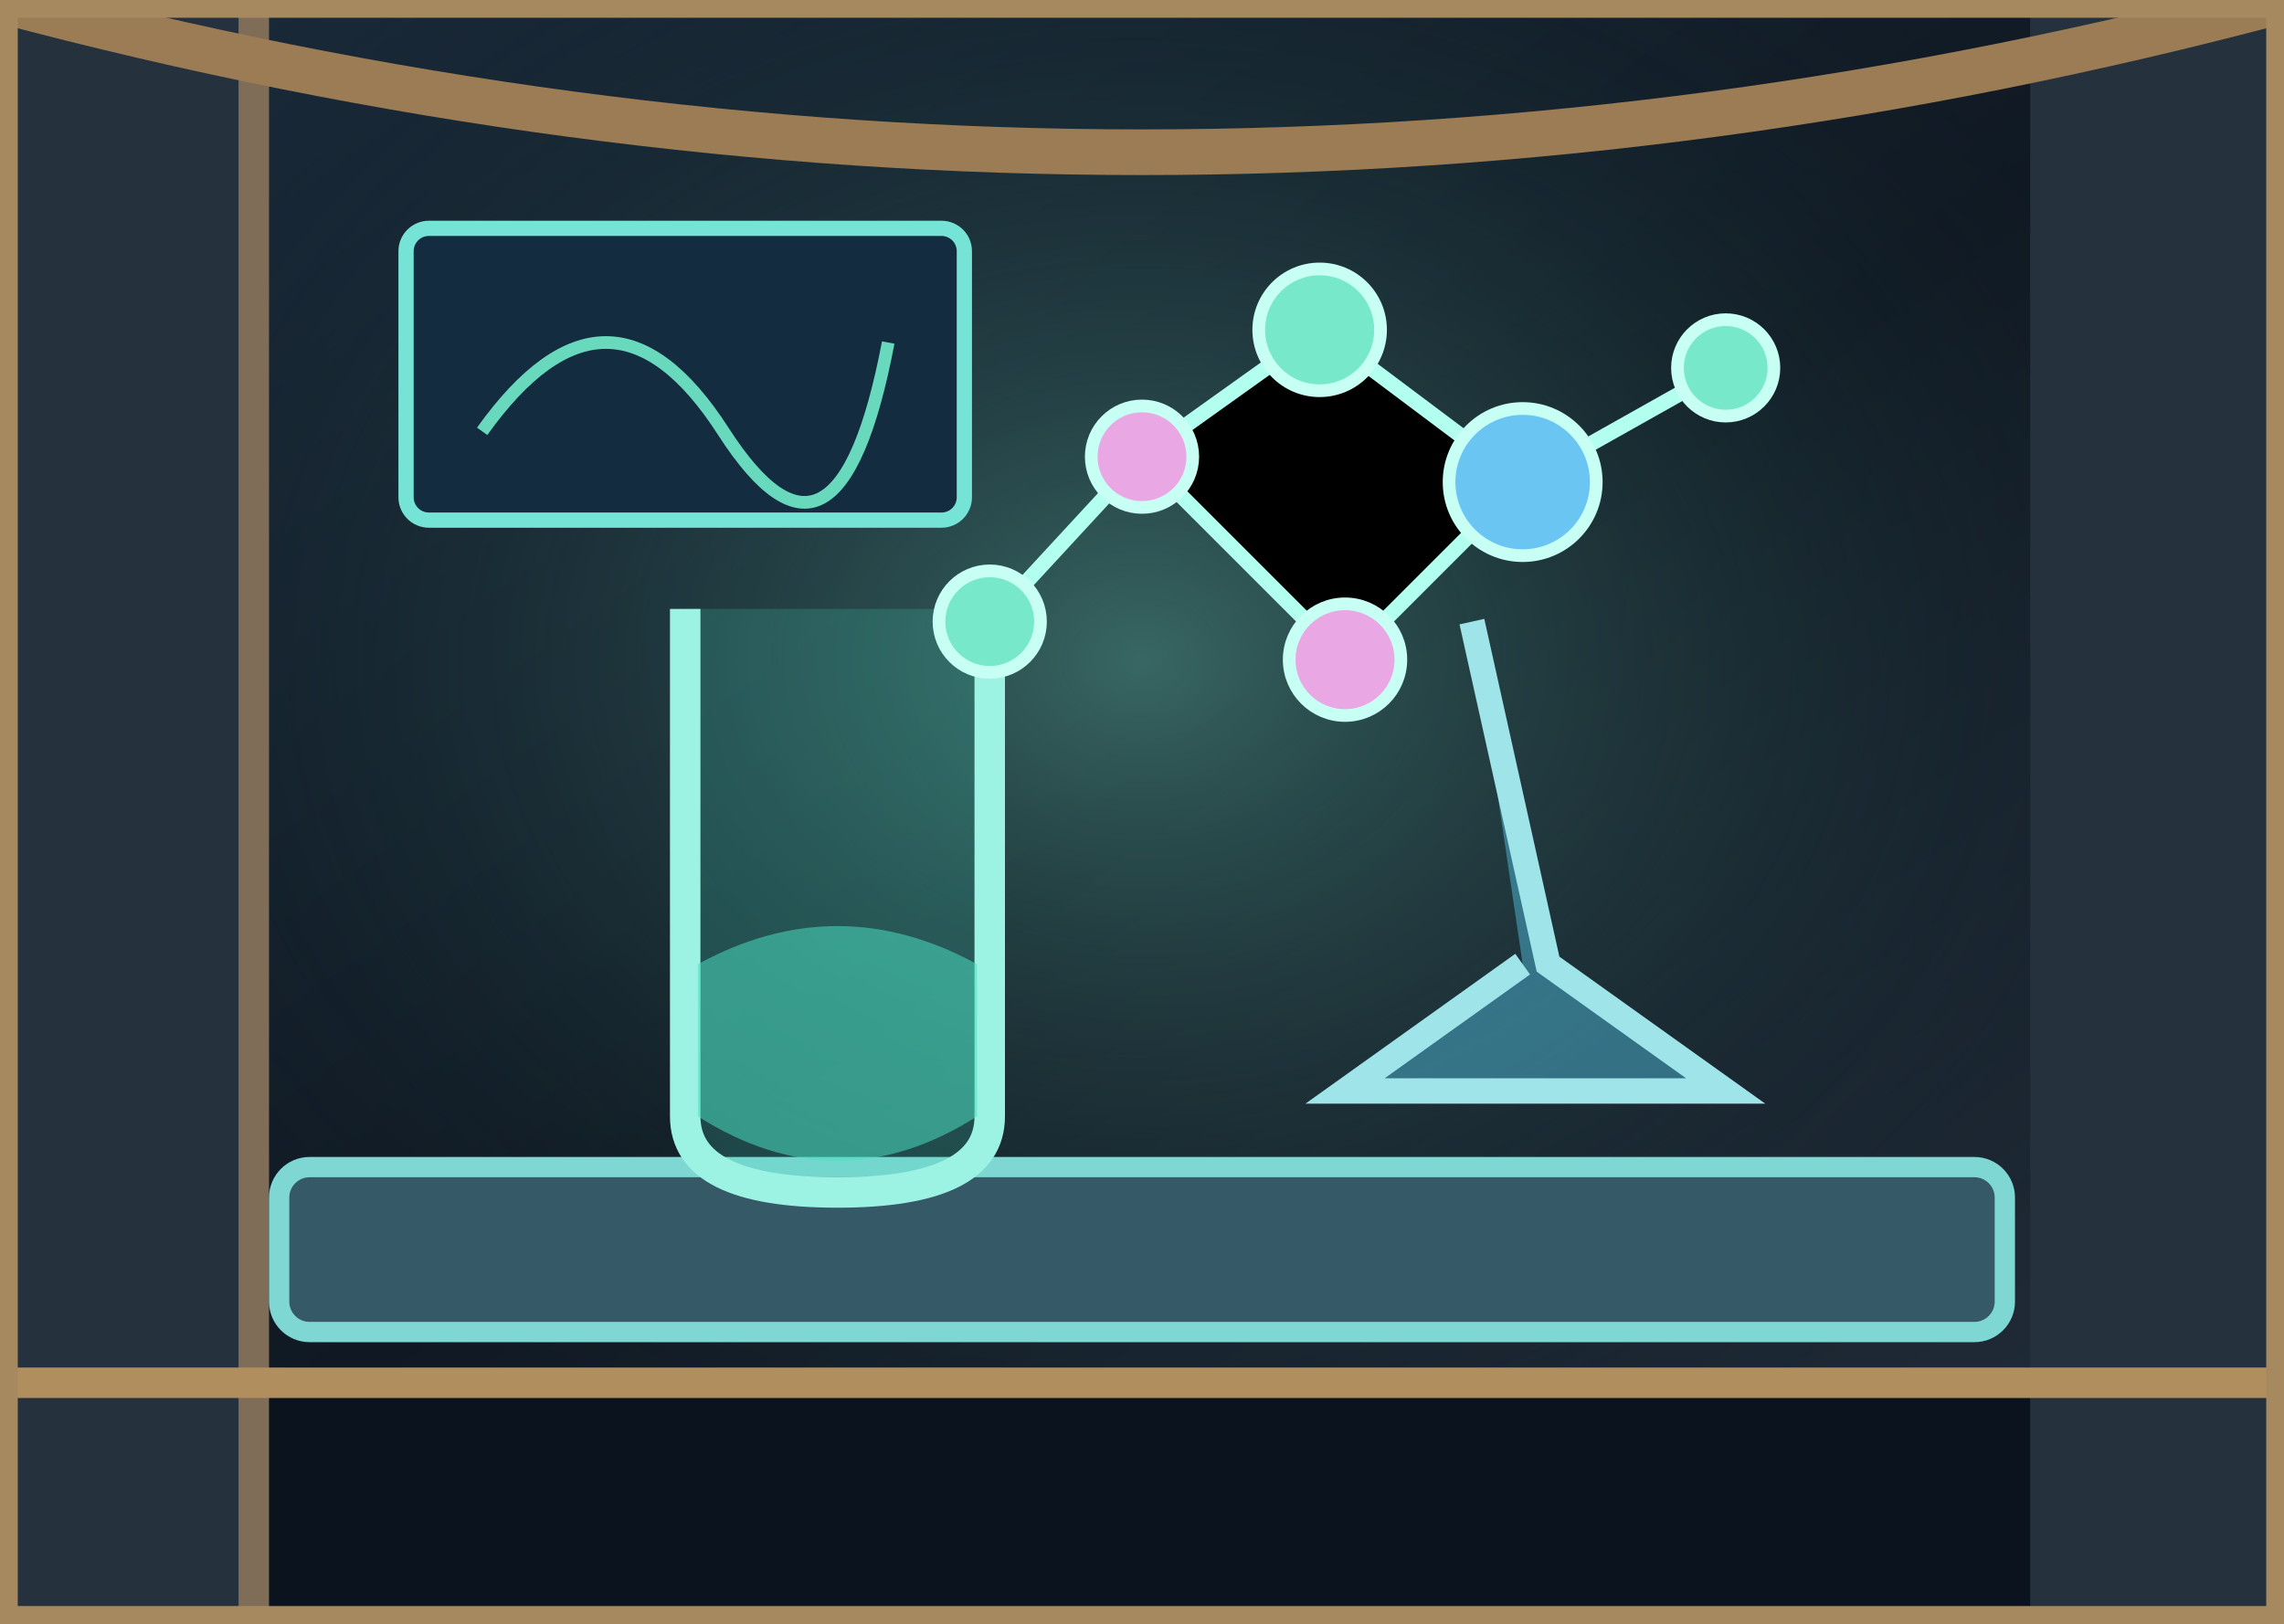
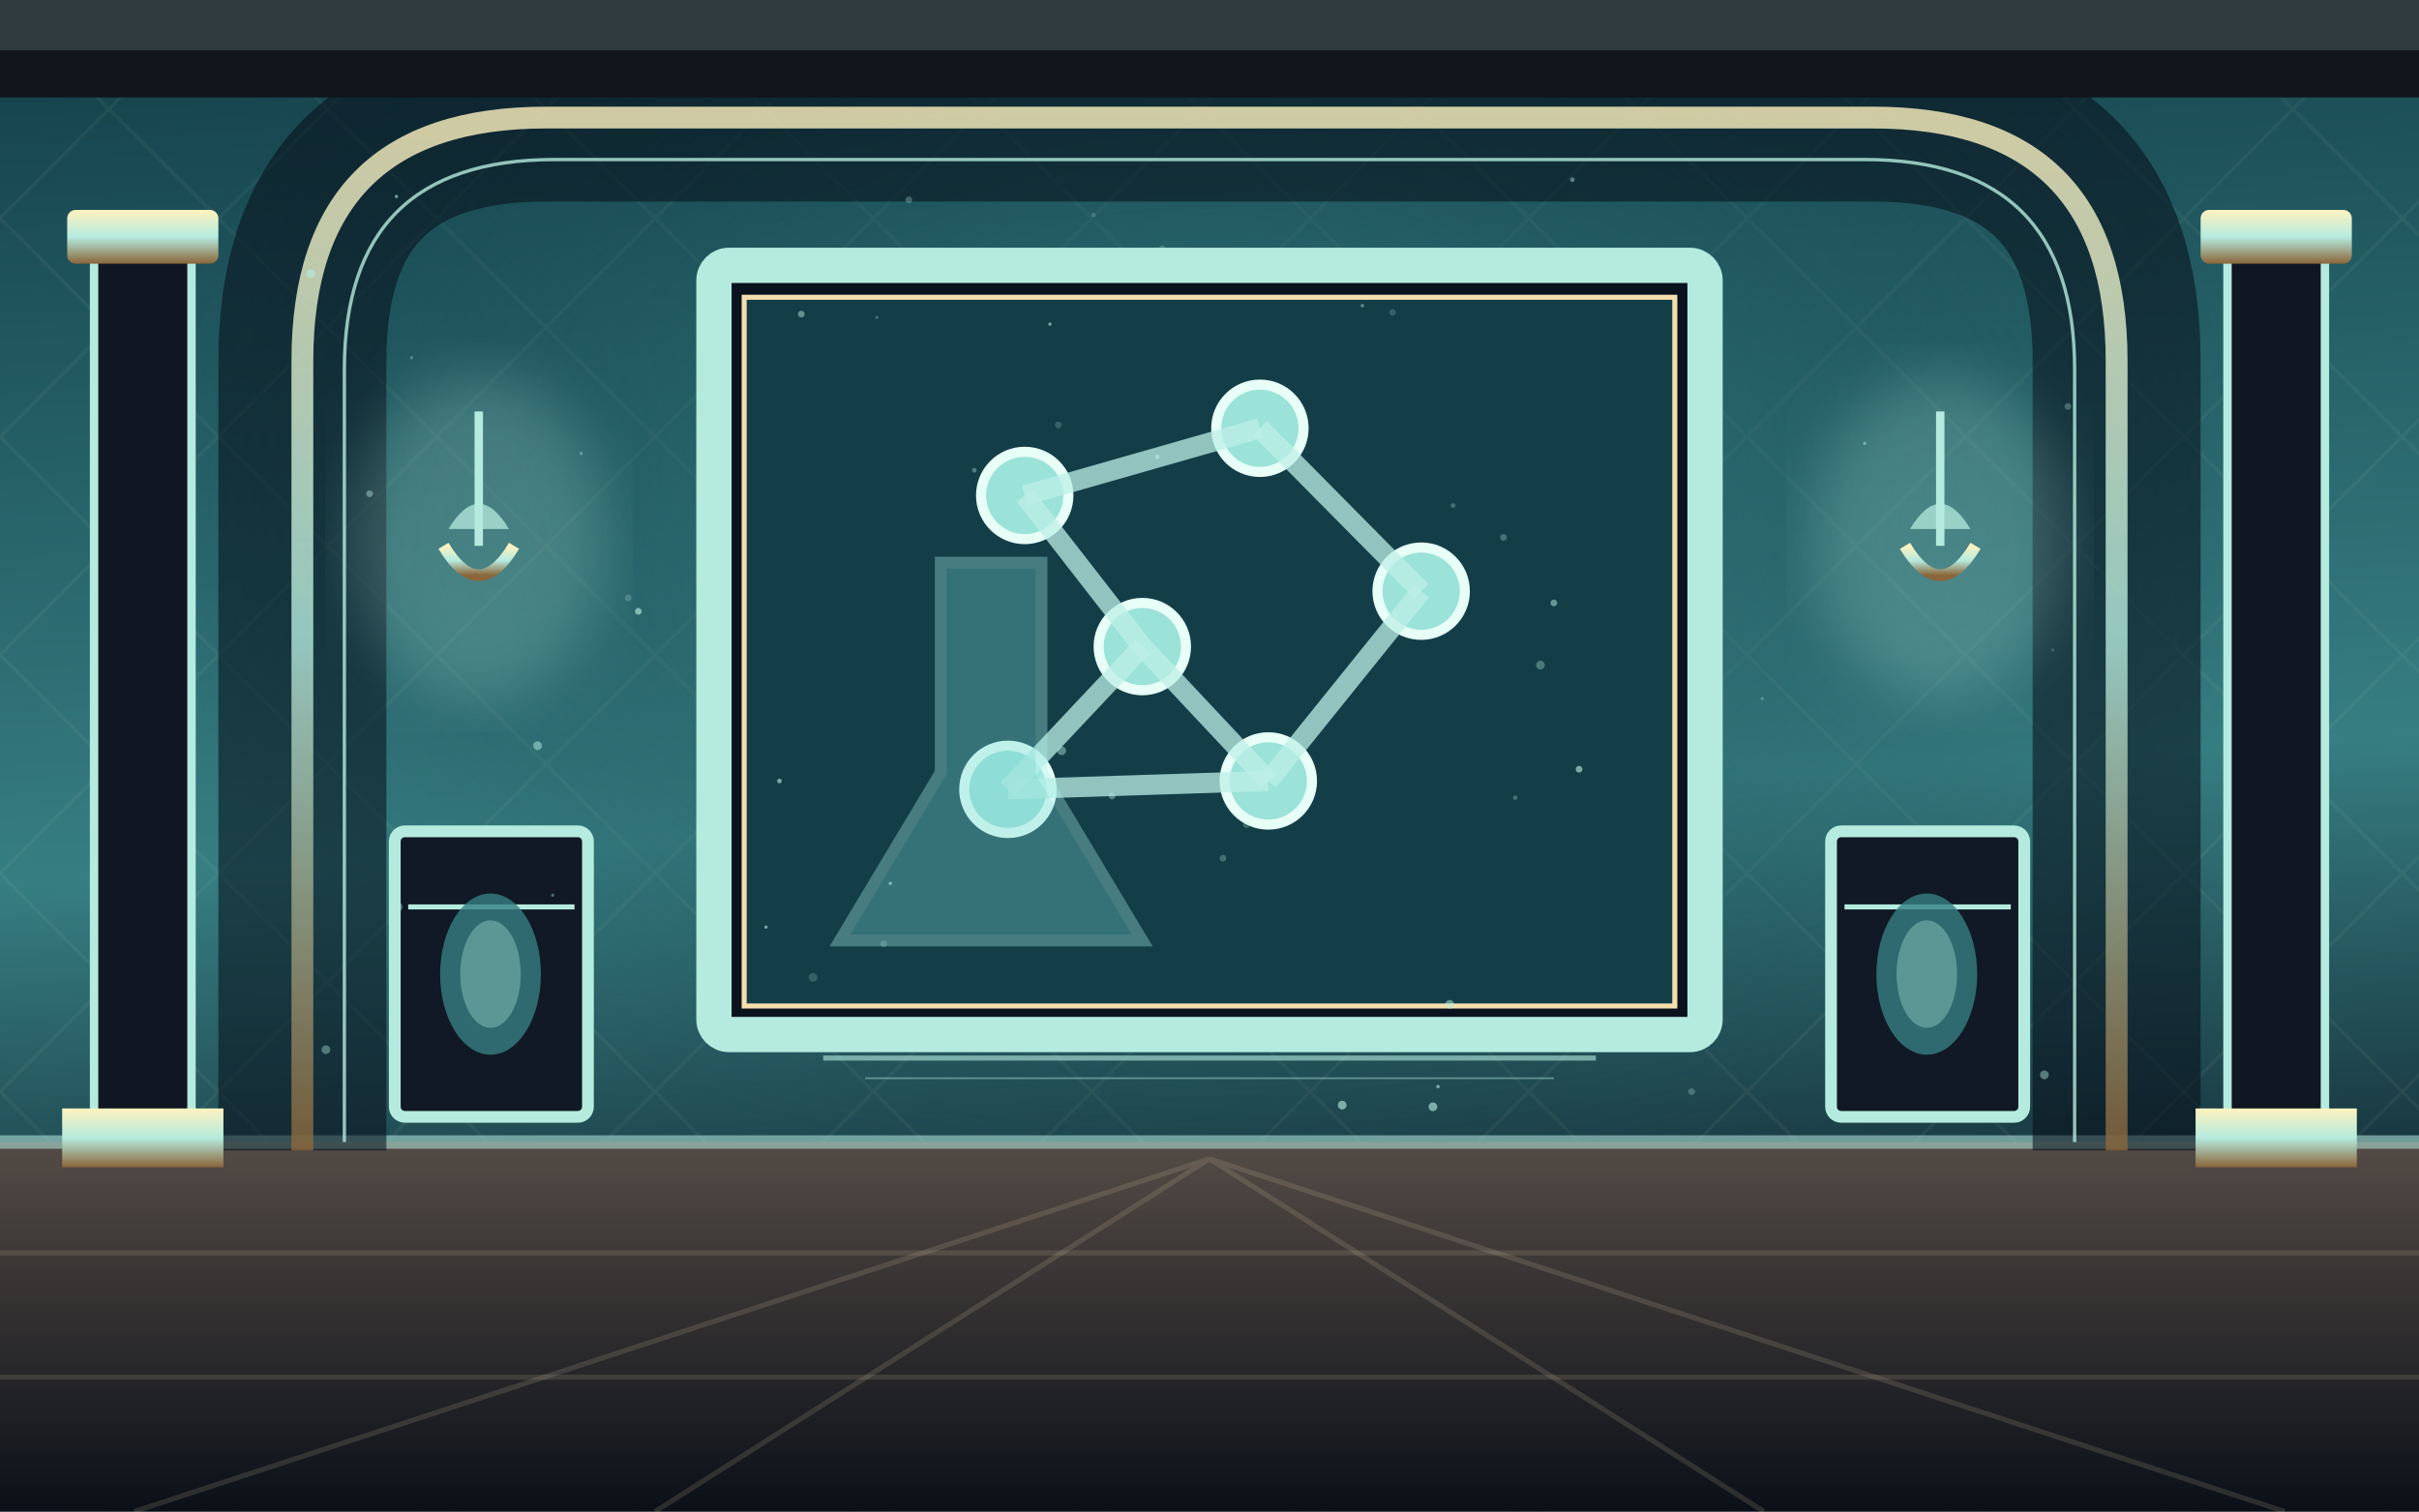
- <svg xmlns="http://www.w3.org/2000/svg" viewBox="0 0 900 640">
+ <svg xmlns="http://www.w3.org/2000/svg" viewBox="0 0 1440 900">
  <defs>
-     <radialGradient id="gl">
-       <stop stop-color="#6ed0b8" stop-opacity=".42" />
-       <stop offset="1" stop-color="#06121e" stop-opacity="0" />
+     <radialGradient id="light">
+       <stop stop-color="#367e82" stop-opacity=".78" />
+       <stop offset="1" stop-color="#133e48" stop-opacity="0" />
    </radialGradient>
-     <linearGradient id="wall" x2="1" y2="1">
-       <stop stop-color="#1a2b3a" />
-       <stop offset=".5" stop-color="#101923" />
-       <stop offset="1" stop-color="#24303d" />
+     <linearGradient id="wall" x2=".1" y2="1">
+       <stop stop-color="#133e48" />
+       <stop offset=".58" stop-color="#367e82" />
+       <stop offset="1" stop-color="#080f1b" />
    </linearGradient>
+     <linearGradient id="floor" x2="0" y2="1">
+       <stop stop-color="#544b45" />
+       <stop offset="1" stop-color="#0b1018" />
+     </linearGradient>
+     <linearGradient id="gold" x2="0" y2="1">
+       <stop stop-color="#fff2bf" />
+       <stop offset=".5" stop-color="#b5ebde" />
+       <stop offset="1" stop-color="#8a663a" />
+     </linearGradient>
+     <filter id="glow">
+       <feGaussianBlur stdDeviation="17" />
+     </filter>
+     <filter id="shadow">
+       <feGaussianBlur stdDeviation="10" />
+     </filter>
+     <pattern id="marble" width="130" height="130" patternUnits="userSpaceOnUse">
+       <path d="M0 0L130 130M130 0L0 130" stroke="#fff7d5" opacity=".05" stroke-width="2" />
+     </pattern>
  </defs>
-   <rect width="900" height="640" fill="url(#wall)" />
-   <ellipse cx="450" cy="260" rx="450" ry="360" fill="url(#gl)" />
-   <path d="M0 550L900 550L900 640L0 640Z" fill="#0a131e" />
-   <path d="M0 0L100 0L100 640L0 640M800 0L900 0L900 640L800 640" fill="#25313d" stroke="#806d58" stroke-width="12" />
-   <path d="M0 0Q450 120 900 0" fill="none" stroke="#9b7c54" stroke-width="18" />
-   <rect x="110" y="460" width="680" height="65" rx="12" fill="#355967" stroke="#7ed7d2" stroke-width="8" />
-   <path d="M270 240L270 440Q270 470 330 470Q390 470 390 440L390 240" fill="#46d9c033" stroke="#9df3e3" stroke-width="12" />
-   <path d="M275 380Q330 350 385 380L385 440Q330 475 275 440Z" fill="#4ce0c188" />
-   <path d="M580 245L610 380L680 430L530 430L600 380" fill="#5cdbff66" stroke="#9fe4e8" stroke-width="10" />
-   <g stroke="#b2fff0" stroke-width="6">
-     <path d="M450 180L520 130L600 190L530 260L450 180L390 245" />
-     <path d="M600 190L680 145" />
-   </g>
-   <circle cx="450" cy="180" r="20" fill="#e9a7e3" stroke="#c7fff5" stroke-width="5" />
-   <circle cx="520" cy="130" r="24" fill="#77e9ca" stroke="#c7fff5" stroke-width="5" />
-   <circle cx="600" cy="190" r="29" fill="#6bc5f2" stroke="#c7fff5" stroke-width="5" />
-   <circle cx="530" cy="260" r="22" fill="#e9a7e3" stroke="#c7fff5" stroke-width="5" />
-   <circle cx="390" cy="245" r="20" fill="#77e9ca" stroke="#c7fff5" stroke-width="5" />
-   <circle cx="680" cy="145" r="19" fill="#77e9ca" stroke="#c7fff5" stroke-width="5" />
-   <rect x="160" y="90" width="220" height="115" rx="9" fill="#142c40" stroke="#76e3d7" stroke-width="6" />
-   <path d="M190 170Q240 100 285 170T350 135" fill="none" stroke="#69d9bd" stroke-width="5" />
-   <path d="M0 545L900 545" stroke="#b08e5e" stroke-width="12" />
-   <rect x="0" y="0" width="900" height="640" fill="none" stroke="#a78960" stroke-width="14" />
+   <rect width="1440" height="900" fill="url(#wall)" />
+   <rect width="1440" height="900" fill="url(#marble)" />
+   <ellipse cx="720" cy="290" rx="660" ry="420" fill="url(#light)" />
+   <path d="M0 680L1440 680 1440 900H0Z" fill="url(#floor)" />
+   <path d="M0 680L1440 680" stroke="#b5ebde" opacity=".55" stroke-width="8" />
+   <path d="M720 690L80 900M720 690L1360 900M720 690L390 900M720 690L1050 900" stroke="#e6d3ac" opacity=".15" stroke-width="3" />
+   <path d="M0 820H1440M0 746H1440" stroke="#e6d3ac" opacity=".14" stroke-width="3" />
+   <path d="M180 685V215Q180 70 325 70H1115Q1260 70 1260 215V685" fill="none" stroke="#060d17" stroke-width="100" opacity=".55" />
+   <path d="M180 685V215Q180 70 325 70H1115Q1260 70 1260 215V685" fill="none" stroke="url(#gold)" stroke-width="13" opacity=".8" />
+   <path d="M205 680V220Q205 95 330 95H1110Q1235 95 1235 220V680" fill="none" stroke="#b5ebde" stroke-width="2" opacity=".8" />
+   <path d="M0 0H1440V58H0Z" fill="#10141b" />
+   <path d="M0 58H1440" stroke="url(#gold)" stroke-width="10" />
+   <path d="M0 0H1440V30H0Z" fill="#b5ebde" opacity=".18" />
+   <rect x="56" y="130" width="58" height="555" fill="#101722" stroke="#b5ebde" stroke-width="5" />
+   <rect x="40" y="125" width="90" height="32" rx="5" fill="url(#gold)" />
+   <rect x="37" y="660" width="96" height="35" fill="url(#gold)" />
+   <rect x="1326" y="130" width="58" height="555" fill="#101722" stroke="#b5ebde" stroke-width="5" />
+   <rect x="1310" y="125" width="90" height="32" rx="5" fill="url(#gold)" />
+   <rect x="1307" y="660" width="96" height="35" fill="url(#gold)" />
+   <ellipse cx="285" cy="320" rx="76" ry="96" fill="#b5ebde" opacity=".22" filter="url(#glow)" />
+   <path d="M285 245V325" stroke="#b5ebde" stroke-width="5" />
+   <path d="M264 325Q285 360 306 325" fill="none" stroke="url(#gold)" stroke-width="7" />
+   <path d="M267 315Q285 285 303 315" fill="#b5ebde" opacity=".75" />
+   <ellipse cx="1155" cy="320" rx="76" ry="96" fill="#b5ebde" opacity=".22" filter="url(#glow)" />
+   <path d="M1155 245V325" stroke="#b5ebde" stroke-width="5" />
+   <path d="M1134 325Q1155 360 1176 325" fill="none" stroke="url(#gold)" stroke-width="7" />
+   <path d="M1137 315Q1155 285 1173 315" fill="#b5ebde" opacity=".75" />
+   <rect x="425" y="158" width="590" height="458" rx="9" fill="#0a121e" stroke="#b5ebde" stroke-width="21" />
+   <rect x="443" y="177" width="554" height="422" fill="#133e48" stroke="#f6dfad" stroke-width="3" />
+   <circle cx="610" cy="295" r="26" fill="#9be2d8" stroke="#e7fff7" stroke-width="6" />
+   <circle cx="750" cy="255" r="26" fill="#9be2d8" stroke="#e7fff7" stroke-width="6" />
+   <circle cx="846" cy="352" r="26" fill="#9be2d8" stroke="#e7fff7" stroke-width="6" />
+   <circle cx="755" cy="465" r="26" fill="#9be2d8" stroke="#e7fff7" stroke-width="6" />
+   <circle cx="600" cy="470" r="26" fill="#9be2d8" stroke="#e7fff7" stroke-width="6" />
+   <circle cx="680" cy="385" r="26" fill="#9be2d8" stroke="#e7fff7" stroke-width="6" />
+   <path d="M610 295L750 255" stroke="#bcefe7" stroke-width="12" opacity=".75" />
+   <path d="M750 255L846 352" stroke="#bcefe7" stroke-width="12" opacity=".75" />
+   <path d="M846 352L755 465" stroke="#bcefe7" stroke-width="12" opacity=".75" />
+   <path d="M755 465L600 470" stroke="#bcefe7" stroke-width="12" opacity=".75" />
+   <path d="M600 470L680 385" stroke="#bcefe7" stroke-width="12" opacity=".75" />
+   <path d="M680 385L610 295" stroke="#bcefe7" stroke-width="12" opacity=".75" />
+   <path d="M680 385L755 465" stroke="#bcefe7" stroke-width="12" opacity=".75" />
+   <path d="M500 560L560 460V335H620V460L680 560Z" fill="#75d4d1" opacity=".35" stroke="#a9f0ea" stroke-width="7" />
+   <rect x="235" y="495" width="115" height="170" rx="6" fill="#101925" stroke="#b5ebde" stroke-width="7" />
+   <path d="M243 540H342" stroke="#b5ebde" stroke-width="3" />
+   <ellipse cx="292" cy="580" rx="30" ry="48" fill="#367e82" opacity=".8" />
+   <ellipse cx="292" cy="580" rx="18" ry="32" fill="#b5ebde" opacity=".35" />
+   <rect x="1090" y="495" width="115" height="170" rx="6" fill="#101925" stroke="#b5ebde" stroke-width="7" />
+   <path d="M1098 540H1197" stroke="#b5ebde" stroke-width="3" />
+   <ellipse cx="1147" cy="580" rx="30" ry="48" fill="#367e82" opacity=".8" />
+   <ellipse cx="1147" cy="580" rx="18" ry="32" fill="#b5ebde" opacity=".35" />
+   <circle cx="925" cy="359" r="2" fill="#b5ebde" opacity="0.51" />
+   <circle cx="651" cy="128" r="1.4" fill="#b5ebde" opacity="0.19" />
+   <circle cx="329" cy="533" r="1" fill="#b5ebde" opacity="0.37" />
+   <circle cx="895" cy="320" r="2" fill="#b5ebde" opacity="0.31" />
+   <circle cx="1222" cy="387" r="1" fill="#b5ebde" opacity="0.18" />
+   <circle cx="936" cy="107" r="1.4" fill="#b5ebde" opacity="0.44" />
+   <circle cx="456" cy="552" r="1" fill="#b5ebde" opacity="0.61" />
+   <circle cx="829" cy="186" r="2" fill="#b5ebde" opacity="0.20" />
+   <circle cx="797" cy="620" r="2" fill="#b5ebde" opacity="0.44" />
+   <circle cx="618" cy="619" r="1" fill="#b5ebde" opacity="0.35" />
+   <circle cx="380" cy="364" r="2" fill="#b5ebde" opacity="0.64" />
+   <circle cx="1217" cy="640" r="2.6" fill="#b5ebde" opacity="0.43" />
+   <circle cx="630" cy="253" r="2" fill="#b5ebde" opacity="0.21" />
+   <circle cx="526" cy="562" r="2" fill="#b5ebde" opacity="0.23" />
+   <circle cx="522" cy="189" r="1" fill="#b5ebde" opacity="0.28" />
+   <circle cx="662" cy="474" r="2" fill="#b5ebde" opacity="0.41" />
+   <circle cx="185" cy="163" r="2.6" fill="#b5ebde" opacity="0.64" />
+   <circle cx="1110" cy="264" r="1" fill="#b5ebde" opacity="0.48" />
+   <circle cx="863" cy="598" r="2.6" fill="#b5ebde" opacity="0.51" />
+   <circle cx="194" cy="625" r="2.6" fill="#b5ebde" opacity="0.39" />
+   <circle cx="245" cy="213" r="1" fill="#b5ebde" opacity="0.31" />
+   <circle cx="580" cy="280" r="1.4" fill="#b5ebde" opacity="0.36" />
+   <circle cx="429" cy="369" r="1.4" fill="#b5ebde" opacity="0.28" />
+   <circle cx="464" cy="465" r="1.4" fill="#b5ebde" opacity="0.61" />
+   <circle cx="811" cy="182" r="1" fill="#b5ebde" opacity="0.47" />
+   <circle cx="799" cy="658" r="2.6" fill="#b5ebde" opacity="0.62" />
+   <circle cx="865" cy="301" r="1.4" fill="#b5ebde" opacity="0.29" />
+   <circle cx="742" cy="491" r="2" fill="#b5ebde" opacity="0.26" />
+   <circle cx="1007" cy="650" r="2" fill="#b5ebde" opacity="0.28" />
+   <circle cx="220" cy="294" r="2" fill="#b5ebde" opacity="0.43" />
+   <circle cx="917" cy="396" r="2.6" fill="#b5ebde" opacity="0.35" />
+   <circle cx="1013" cy="375" r="1.4" fill="#b5ebde" opacity="0.28" />
+   <circle cx="728" cy="511" r="2" fill="#b5ebde" opacity="0.29" />
+   <circle cx="853" cy="659" r="2.6" fill="#b5ebde" opacity="0.62" />
+   <circle cx="689" cy="272" r="1.4" fill="#b5ebde" opacity="0.62" />
+   <circle cx="625" cy="193" r="1" fill="#b5ebde" opacity="0.59" />
+   <circle cx="1049" cy="416" r="1" fill="#b5ebde" opacity="0.30" />
+   <circle cx="1231" cy="242" r="2" fill="#b5ebde" opacity="0.30" />
+   <circle cx="632" cy="447" r="2.6" fill="#b5ebde" opacity="0.45" />
+   <circle cx="374" cy="356" r="2" fill="#b5ebde" opacity="0.22" />
+   <circle cx="902" cy="475" r="1.4" fill="#b5ebde" opacity="0.28" />
+   <circle cx="484" cy="582" r="2.6" fill="#b5ebde" opacity="0.20" />
+   <circle cx="530" cy="526" r="1" fill="#b5ebde" opacity="0.61" />
+   <circle cx="320" cy="444" r="2.6" fill="#b5ebde" opacity="0.51" />
+   <circle cx="940" cy="458" r="2" fill="#b5ebde" opacity="0.63" />
+   <circle cx="237" cy="540" r="2.6" fill="#b5ebde" opacity="0.42" />
+   <circle cx="541" cy="119" r="2" fill="#b5ebde" opacity="0.29" />
+   <circle cx="346" cy="270" r="1" fill="#b5ebde" opacity="0.38" />
+   <circle cx="692" cy="148" r="2" fill="#b5ebde" opacity="0.21" />
+   <circle cx="236" cy="117" r="1" fill="#b5ebde" opacity="0.61" />
+   <circle cx="477" cy="187" r="2" fill="#b5ebde" opacity="0.48" />
+   <circle cx="856" cy="647" r="1" fill="#b5ebde" opacity="0.63" />
+   <path d="M490 630H950" stroke="#b5ebde" stroke-width="3" opacity=".6" />
+   <path d="M515 642H925" stroke="#b5ebde" stroke-width="1" opacity=".45" />
</svg>
